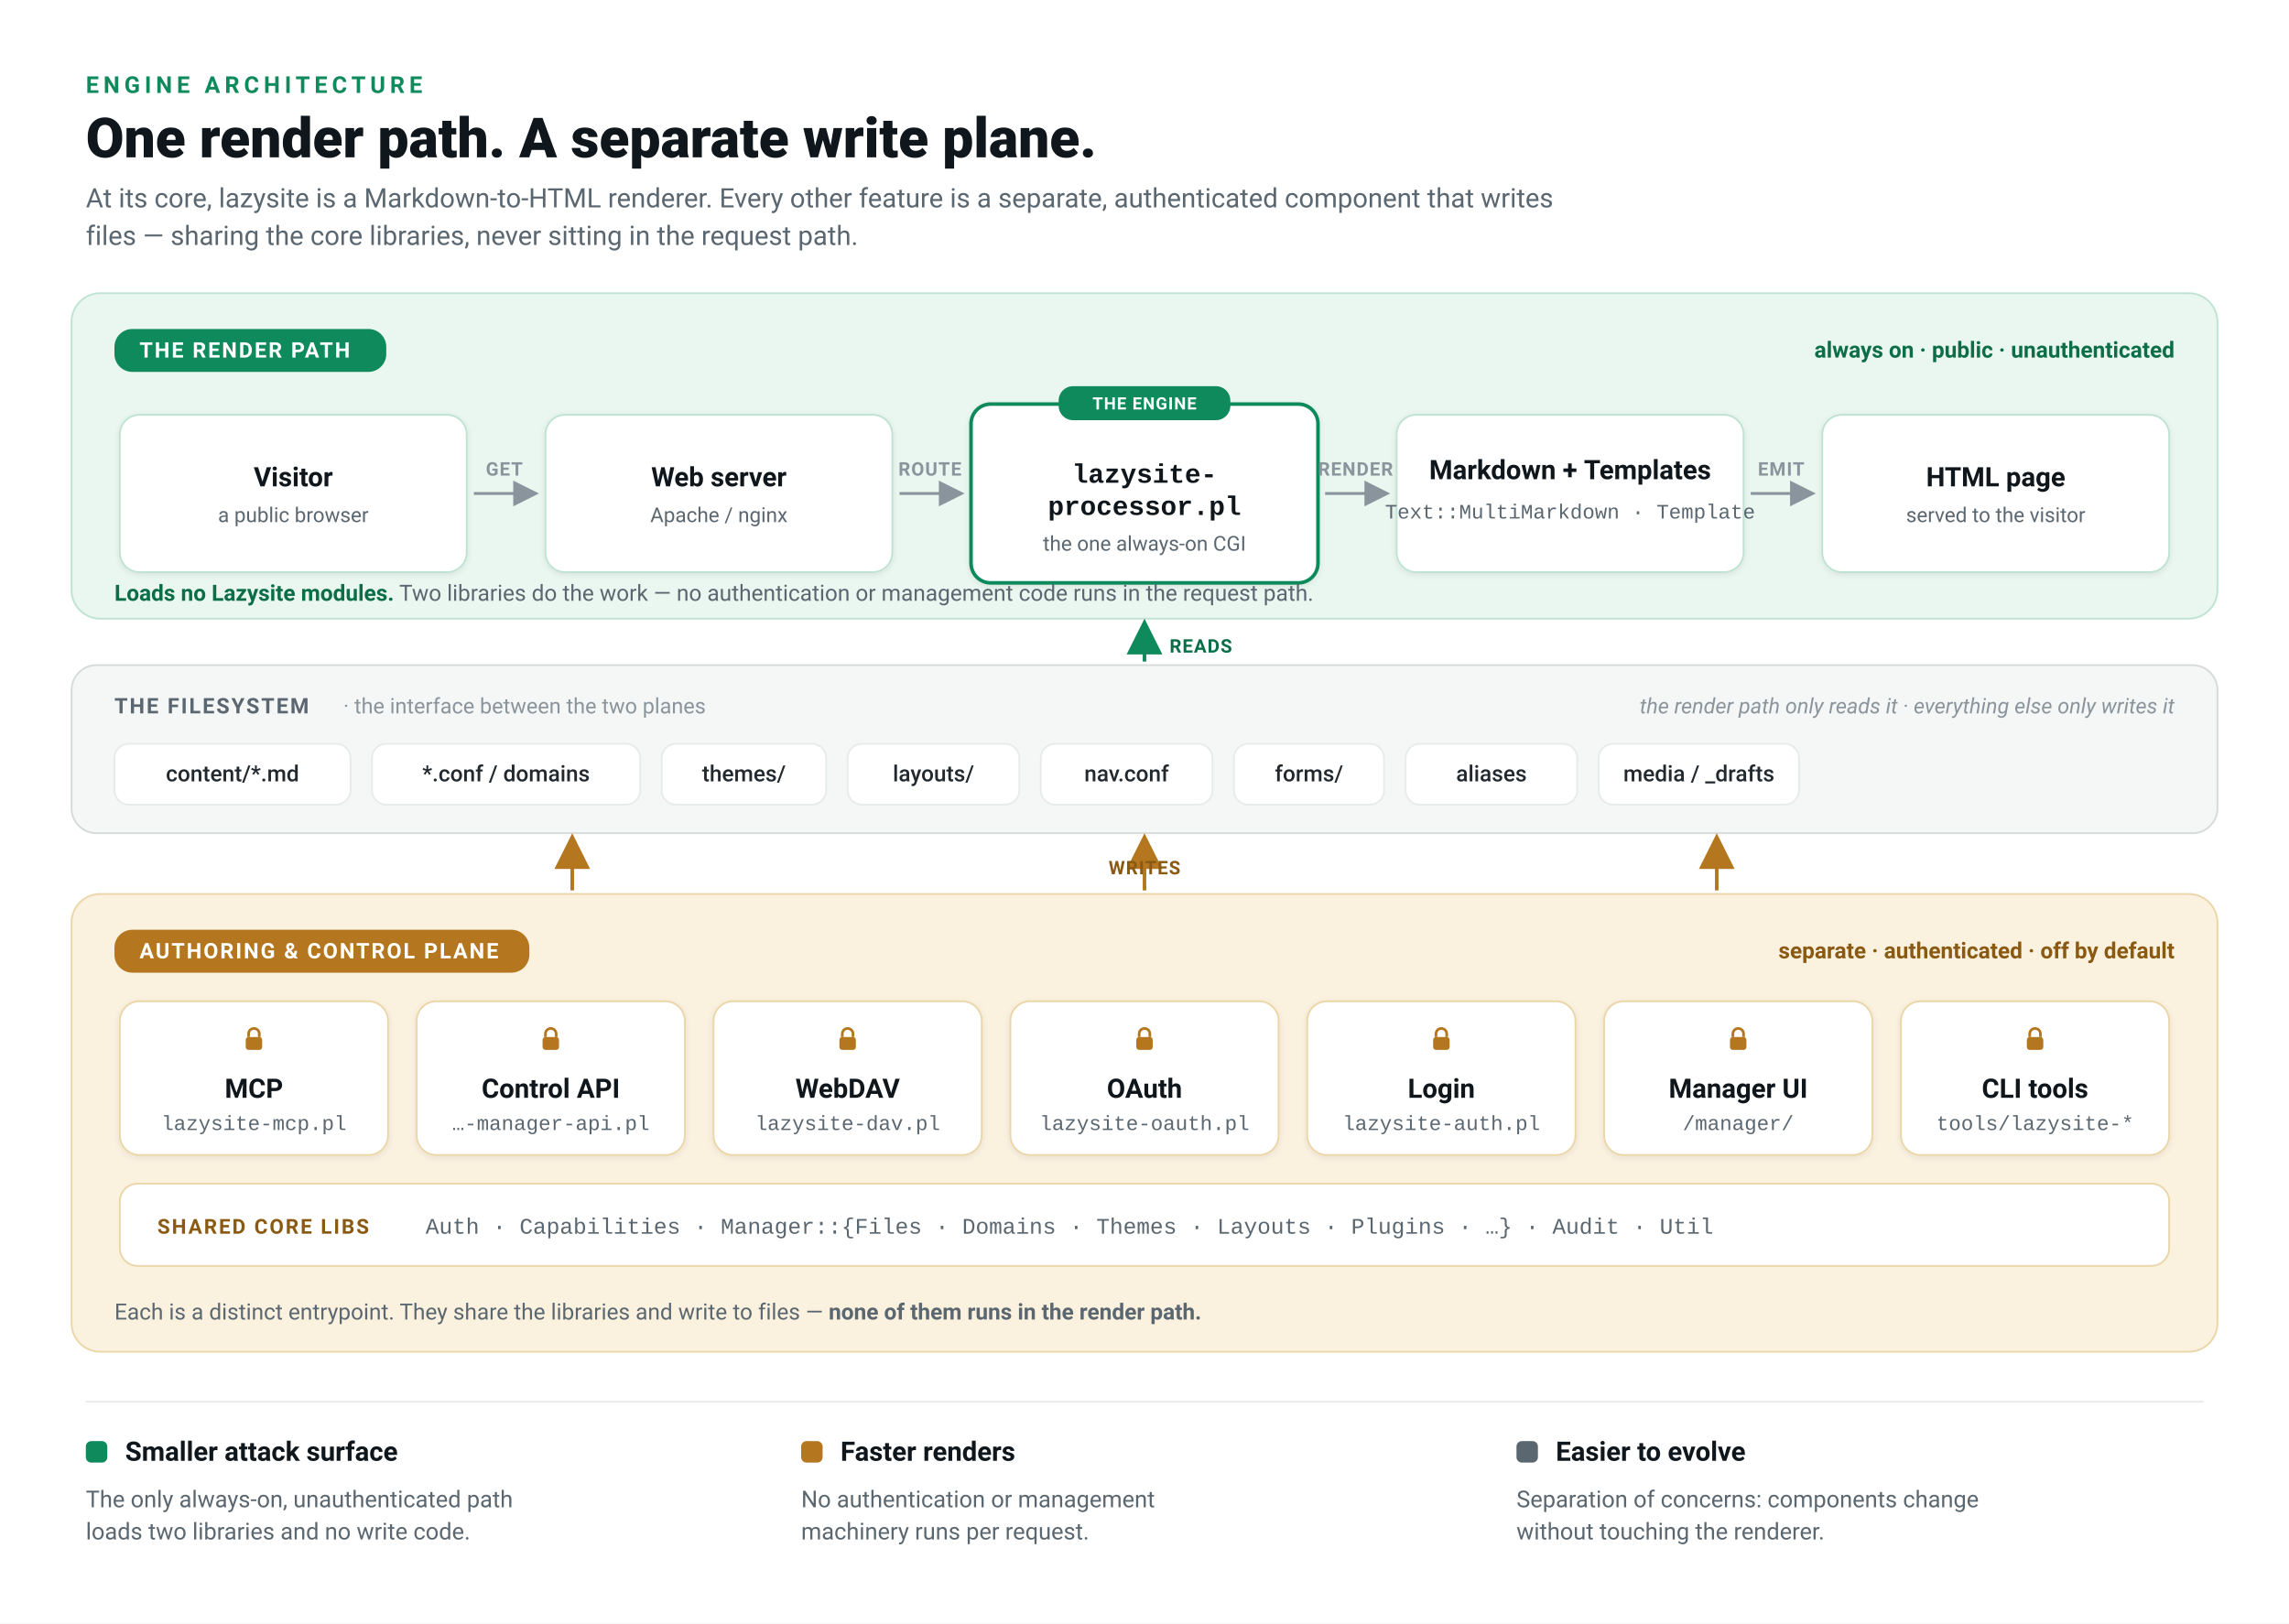
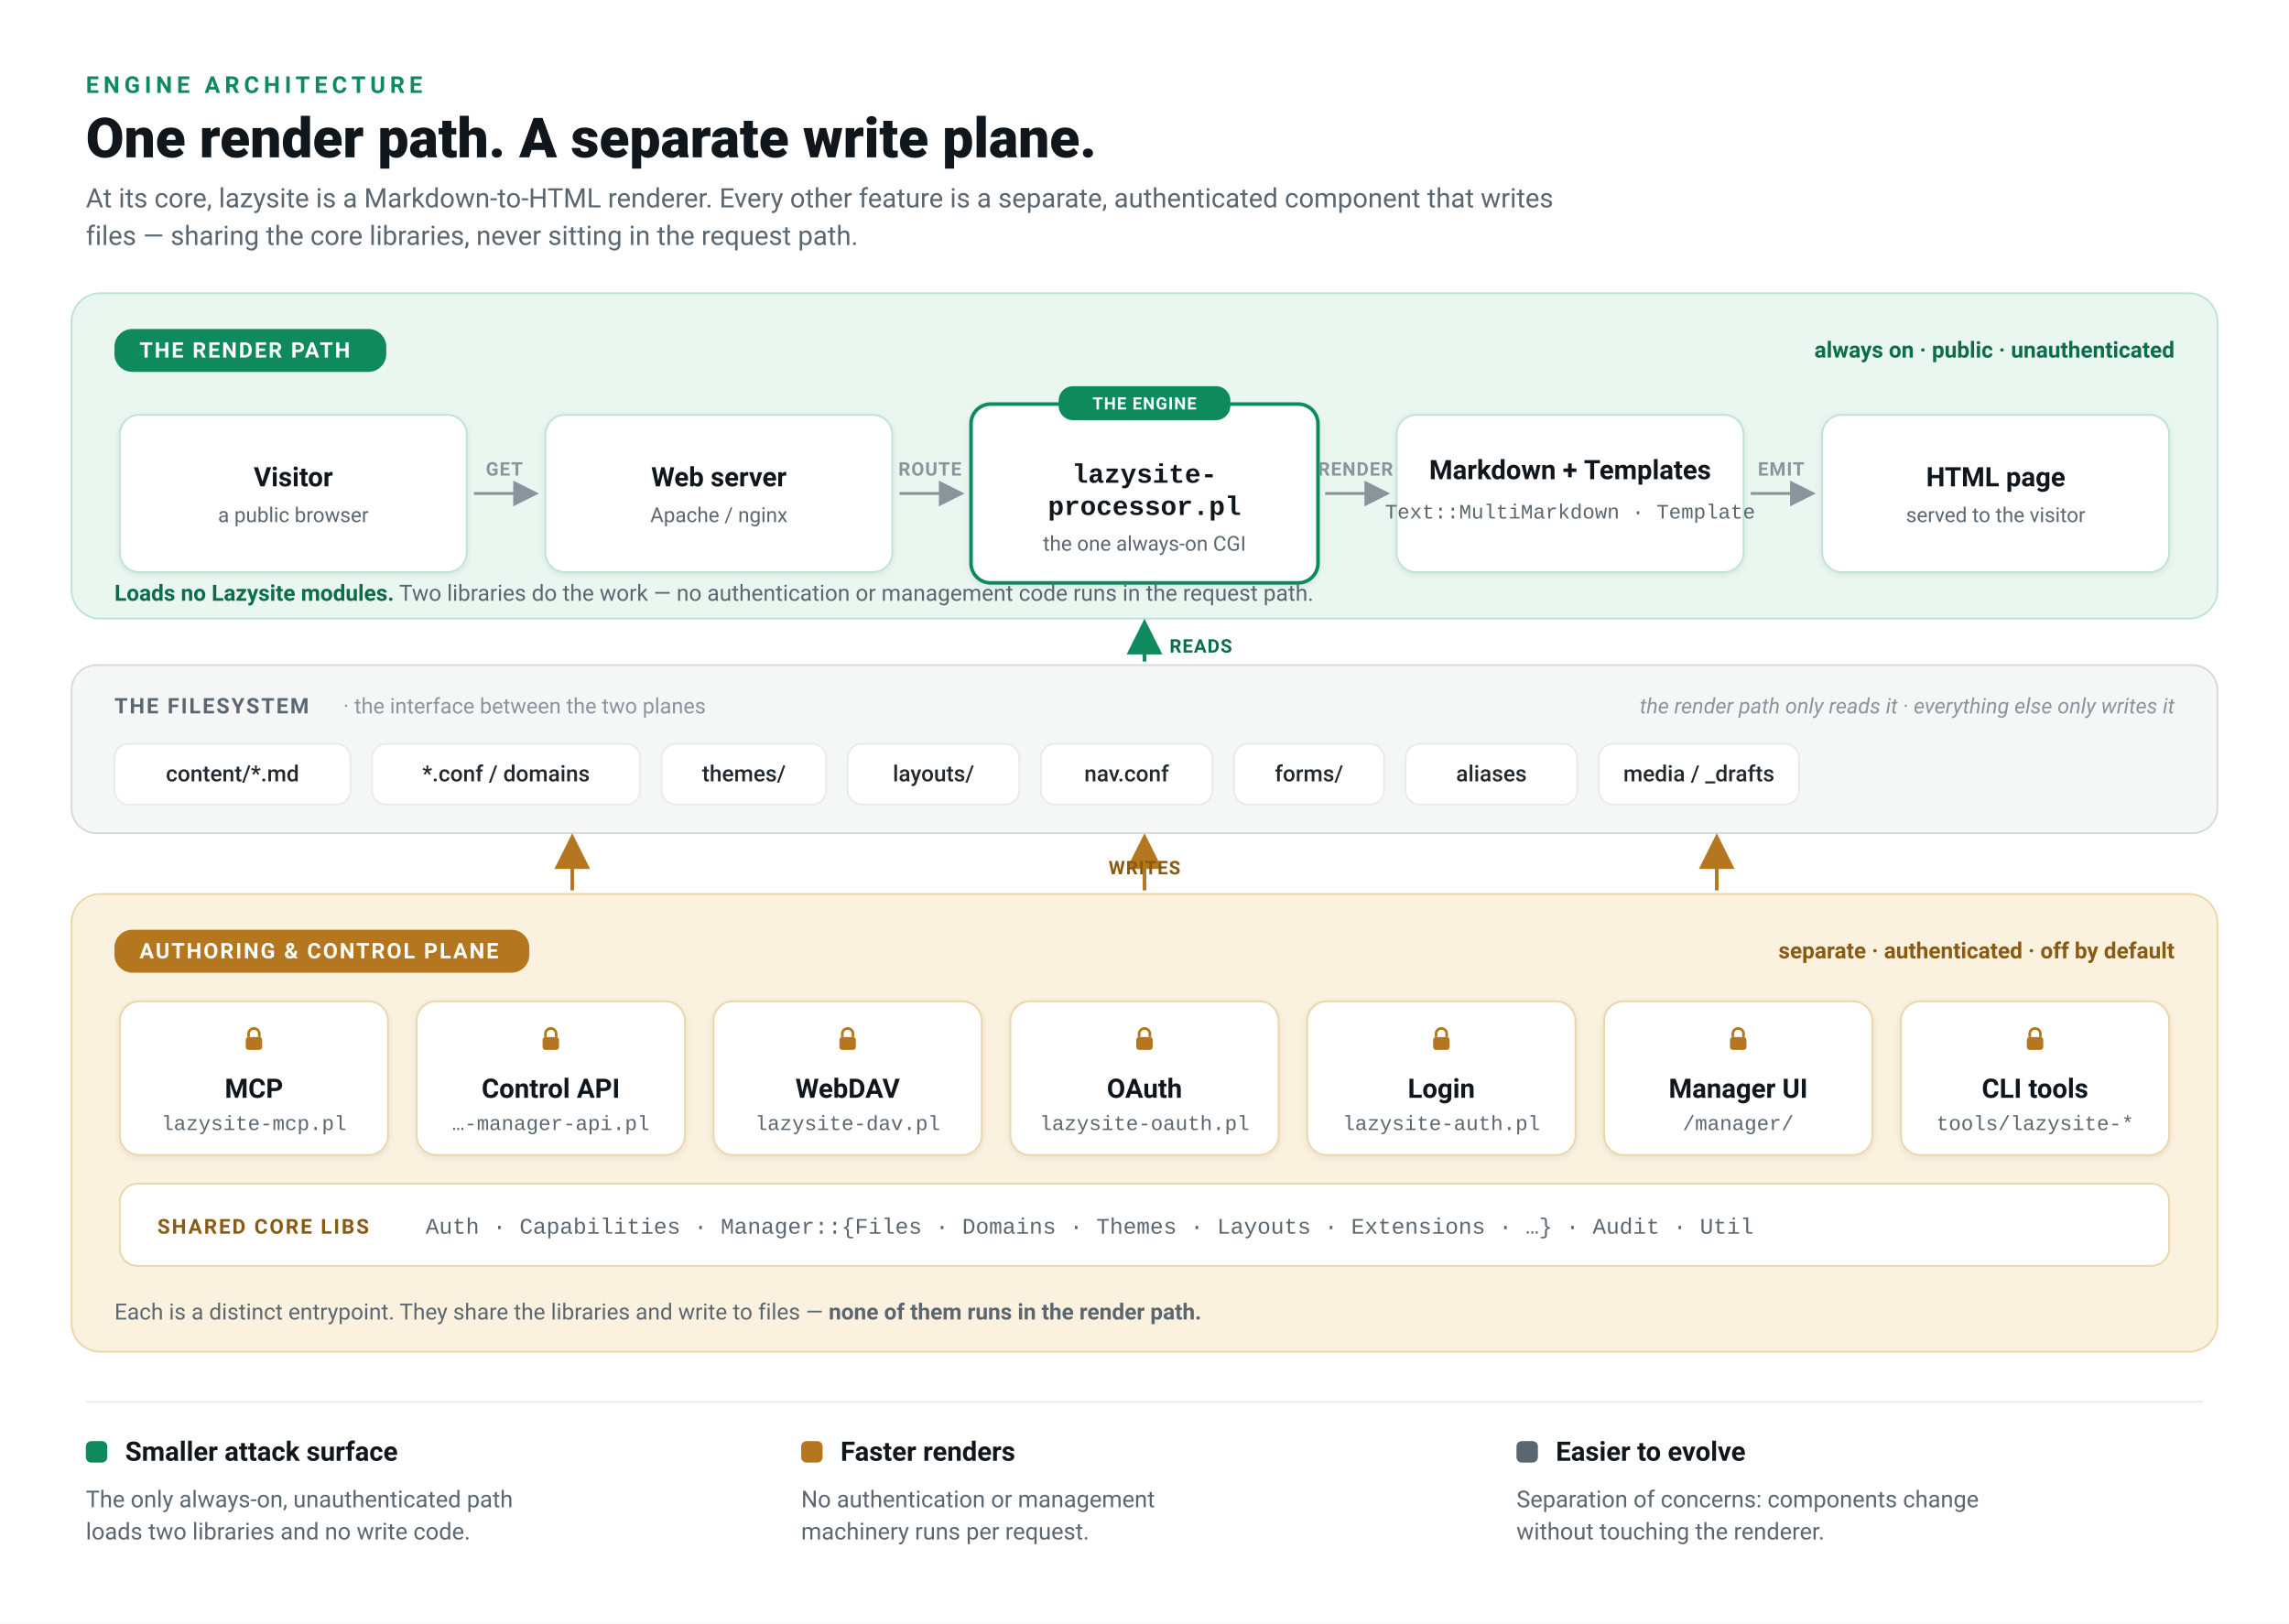
<svg xmlns="http://www.w3.org/2000/svg" viewBox="0 0 1280 908" width="1280" height="908" role="img" aria-labelledby="ttl desc">
  <defs>
    <style>
      text { font-family: -apple-system, system-ui, 'Segoe UI', Roboto, 'Helvetica Neue', Arial, sans-serif; }
      .mono { font-family: ui-monospace, 'SF Mono', Menlo, Consolas, 'Liberation Mono', monospace; }
      .ey   { font-weight: 700; font-size: 13px; fill: #0F8A5C; letter-spacing: 2.5px; }
      .h1   { font-weight: 800; font-size: 31px; fill: #10171C; }
      .sub  { font-weight: 400; font-size: 15px; fill: #5B6770; }
      .pill { font-weight: 700; font-size: 12px; letter-spacing: 1px; fill: #FFFFFF; }
      .rlab { font-weight: 600; font-size: 12.5px; }
      .ct   { font-weight: 600; font-size: 15px; fill: #10171C; }
      .cs   { font-weight: 400; font-size: 11.5px; fill: #5B6770; }
      .foot { font-weight: 400; font-size: 12.5px; fill: #5B6770; }
      .fchip{ font-weight: 500; font-size: 12.5px; fill: #21282E; }
      .cap  { font-style: italic; font-weight: 400; font-size: 12px; fill: #8A949C; }
      .al   { font-weight: 700; font-size: 10.5px; letter-spacing: .5px; }
      .payh { font-weight: 700; font-size: 15px; fill: #10171C; }
      .payb { font-weight: 400; font-size: 13px; fill: #5B6770; }
      .tag  { font-weight: 700; font-size: 9.5px; letter-spacing: .5px; }
    </style>
    <filter id="soft" x="-20%" y="-20%" width="140%" height="140%">
      <feDropShadow dx="0" dy="1" stdDeviation="1.6" flood-color="#10171C" flood-opacity="0.08" />
    </filter>
    <marker id="arrFlow" markerWidth="9" markerHeight="9" refX="7.5" refY="4.5" orient="auto">
      <path d="M0 0 L9 4.5 L0 9 Z" fill="#8A949C" />
    </marker>
    <marker id="arrRead" markerWidth="10" markerHeight="10" refX="8" refY="5" orient="auto">
      <path d="M0 0 L10 5 L0 10 Z" fill="#0F8A5C" />
    </marker>
    <marker id="arrWrite" markerWidth="10" markerHeight="10" refX="8" refY="5" orient="auto">
      <path d="M0 0 L10 5 L0 10 Z" fill="#B4771F" />
    </marker>
    <symbol id="lock" viewBox="0 0 12 14">
      <path d="M3 6 V4.2 a3 3 0 0 1 6 0 V6" fill="none" stroke="#B4771F" stroke-width="1.5" />
      <rect x="1.4" y="6" width="9.2" height="7.2" rx="1.6" fill="#B4771F" />
    </symbol>
  </defs>
  <rect width="1280" height="908" fill="#FFFFFF" />
  <text class="ey" x="48" y="52">ENGINE ARCHITECTURE</text>
  <text class="h1" x="48" y="88">One render path. A separate write plane.</text>
  <text class="sub" x="48" y="116">At its core, lazysite is a Markdown-to-HTML renderer. Every other feature is a separate, authenticated component that writes</text>
  <text class="sub" x="48" y="137">files — sharing the core libraries, never sitting in the request path.</text>
  <rect x="40" y="164" width="1200" height="182" rx="16" fill="#EAF6F0" stroke="#BFE3D2" />
  <rect x="64" y="184" rx="10" width="152" height="24" fill="#0F8A5C" />
  <text class="pill" x="78" y="200">THE RENDER PATH</text>
  <text class="rlab" x="1216" y="200" text-anchor="end" fill="#0B6E48">always on · public · unauthenticated</text>
  <g filter="url(#soft)">
    <rect x="67" y="232" width="194" height="88" rx="11" fill="#FFFFFF" stroke="#BFE3D2" />
  </g>
  <text class="ct" x="164" y="272" text-anchor="middle">Visitor</text>
  <text class="cs" x="164" y="292" text-anchor="middle">a public browser</text>
  <g filter="url(#soft)">
    <rect x="305" y="232" width="194" height="88" rx="11" fill="#FFFFFF" stroke="#BFE3D2" />
  </g>
  <text class="ct" x="402" y="272" text-anchor="middle">Web server</text>
  <text class="cs" x="402" y="292" text-anchor="middle">Apache / nginx</text>
  <g filter="url(#soft)">
    <rect x="543" y="226" width="194" height="100" rx="11" fill="#FFFFFF" stroke="#0F8A5C" stroke-width="2" />
  </g>
  <rect x="592" y="216" rx="8" width="96" height="19" fill="#0F8A5C" />
  <text class="tag" x="640" y="229" text-anchor="middle" fill="#FFFFFF">THE ENGINE</text>
  <text class="ct mono" x="640" y="270" text-anchor="middle" font-size="13.5px">lazysite-</text>
  <text class="ct mono" x="640" y="288" text-anchor="middle" font-size="13.5px">processor.pl</text>
  <text class="cs" x="640" y="308" text-anchor="middle">the one always-on CGI</text>
  <g filter="url(#soft)">
    <rect x="781" y="232" width="194" height="88" rx="11" fill="#FFFFFF" stroke="#BFE3D2" />
  </g>
  <text class="ct" x="878" y="268" text-anchor="middle">Markdown + Templates</text>
  <text class="cs mono" x="878" y="290" text-anchor="middle">Text::MultiMarkdown · Template</text>
  <g filter="url(#soft)">
    <rect x="1019" y="232" width="194" height="88" rx="11" fill="#FFFFFF" stroke="#BFE3D2" />
  </g>
  <text class="ct" x="1116" y="272" text-anchor="middle">HTML page</text>
  <text class="cs" x="1116" y="292" text-anchor="middle">served to the visitor</text>
  <line x1="265" y1="276" x2="299" y2="276" stroke="#8A949C" stroke-width="1.6" marker-end="url(#arrFlow)" />
  <text class="al" x="282" y="266" text-anchor="middle" fill="#8A949C">GET</text>
  <line x1="503" y1="276" x2="537" y2="276" stroke="#8A949C" stroke-width="1.6" marker-end="url(#arrFlow)" />
  <text class="al" x="520" y="266" text-anchor="middle" fill="#8A949C">ROUTE</text>
  <line x1="741" y1="276" x2="775" y2="276" stroke="#8A949C" stroke-width="1.6" marker-end="url(#arrFlow)" />
  <text class="al" x="758" y="266" text-anchor="middle" fill="#8A949C">RENDER</text>
  <line x1="979" y1="276" x2="1013" y2="276" stroke="#8A949C" stroke-width="1.6" marker-end="url(#arrFlow)" />
  <text class="al" x="996" y="266" text-anchor="middle" fill="#8A949C">EMIT</text>
  <text class="foot" x="64" y="336">
    <tspan font-weight="700" fill="#0B6E48">Loads no Lazysite modules.</tspan> Two libraries do the work — no authentication or management code runs in the request path.</text>
  <line x1="640" y1="370" x2="640" y2="350" stroke="#0F8A5C" stroke-width="2" marker-end="url(#arrRead)" />
  <text class="al" x="654" y="365" fill="#0B6E48">READS</text>
  <rect x="40" y="372" width="1200" height="94" rx="14" fill="#F5F7F6" stroke="#D5DBD8" />
  <text x="64" y="399" font-weight="700" font-size="12px" letter-spacing="1px" fill="#5B6770">THE FILESYSTEM</text>
  <text x="192" y="399" font-size="12px" fill="#8A949C">· the interface between the two planes</text>
  <text class="cap" x="1216" y="399" text-anchor="end">the render path only reads it · everything else only writes it</text>
  <g class="mono">
    <rect x="64" y="416" width="132" height="34" rx="8" fill="#FFFFFF" stroke="#E7EBE9" />
    <text class="fchip" x="130" y="437" text-anchor="middle">content/*.md</text>
    <rect x="208" y="416" width="150" height="34" rx="8" fill="#FFFFFF" stroke="#E7EBE9" />
    <text class="fchip" x="283" y="437" text-anchor="middle">*.conf / domains</text>
    <rect x="370" y="416" width="92" height="34" rx="8" fill="#FFFFFF" stroke="#E7EBE9" />
    <text class="fchip" x="416" y="437" text-anchor="middle">themes/</text>
    <rect x="474" y="416" width="96" height="34" rx="8" fill="#FFFFFF" stroke="#E7EBE9" />
    <text class="fchip" x="522" y="437" text-anchor="middle">layouts/</text>
    <rect x="582" y="416" width="96" height="34" rx="8" fill="#FFFFFF" stroke="#E7EBE9" />
    <text class="fchip" x="630" y="437" text-anchor="middle">nav.conf</text>
    <rect x="690" y="416" width="84" height="34" rx="8" fill="#FFFFFF" stroke="#E7EBE9" />
    <text class="fchip" x="732" y="437" text-anchor="middle">forms/</text>
    <rect x="786" y="416" width="96" height="34" rx="8" fill="#FFFFFF" stroke="#E7EBE9" />
    <text class="fchip" x="834" y="437" text-anchor="middle">aliases</text>
    <rect x="894" y="416" width="112" height="34" rx="8" fill="#FFFFFF" stroke="#E7EBE9" />
    <text class="fchip" x="950" y="437" text-anchor="middle">media / _drafts</text>
  </g>
  <line x1="320" y1="498" x2="320" y2="470" stroke="#B4771F" stroke-width="2" marker-end="url(#arrWrite)" />
  <line x1="640" y1="498" x2="640" y2="470" stroke="#B4771F" stroke-width="2" marker-end="url(#arrWrite)" />
  <line x1="960" y1="498" x2="960" y2="470" stroke="#B4771F" stroke-width="2" marker-end="url(#arrWrite)" />
  <text class="al" x="640" y="489" text-anchor="middle" fill="#8A5A12">WRITES</text>
  <rect x="40" y="500" width="1200" height="256" rx="16" fill="#FBF1DF" stroke="#EAD6A8" />
  <rect x="64" y="520" rx="10" width="232" height="24" fill="#B4771F" />
  <text class="pill" x="78" y="536">AUTHORING &amp; CONTROL PLANE</text>
  <text class="rlab" x="1216" y="536" text-anchor="end" fill="#8A5A12">separate · authenticated · off by default</text>
  <g>
    <g filter="url(#soft)">
      <rect x="67" y="560" width="150" height="86" rx="11" fill="#FFFFFF" stroke="#EAD6A8" />
    </g>
    <use href="#lock" x="136" y="574" width="12" height="14" />
    <text class="ct" x="142" y="614" text-anchor="middle">MCP</text>
    <text class="cs mono" x="142" y="632" text-anchor="middle" font-size="10.5px">lazysite-mcp.pl</text>
    <g filter="url(#soft)">
      <rect x="233" y="560" width="150" height="86" rx="11" fill="#FFFFFF" stroke="#EAD6A8" />
    </g>
    <use href="#lock" x="302" y="574" width="12" height="14" />
    <text class="ct" x="308" y="614" text-anchor="middle">Control API</text>
    <text class="cs mono" x="308" y="632" text-anchor="middle" font-size="10px">…-manager-api.pl</text>
    <g filter="url(#soft)">
      <rect x="399" y="560" width="150" height="86" rx="11" fill="#FFFFFF" stroke="#EAD6A8" />
    </g>
    <use href="#lock" x="468" y="574" width="12" height="14" />
    <text class="ct" x="474" y="614" text-anchor="middle">WebDAV</text>
    <text class="cs mono" x="474" y="632" text-anchor="middle" font-size="10.5px">lazysite-dav.pl</text>
    <g filter="url(#soft)">
      <rect x="565" y="560" width="150" height="86" rx="11" fill="#FFFFFF" stroke="#EAD6A8" />
    </g>
    <use href="#lock" x="634" y="574" width="12" height="14" />
    <text class="ct" x="640" y="614" text-anchor="middle">OAuth</text>
    <text class="cs mono" x="640" y="632" text-anchor="middle" font-size="10.5px">lazysite-oauth.pl</text>
    <g filter="url(#soft)">
      <rect x="731" y="560" width="150" height="86" rx="11" fill="#FFFFFF" stroke="#EAD6A8" />
    </g>
    <use href="#lock" x="800" y="574" width="12" height="14" />
    <text class="ct" x="806" y="614" text-anchor="middle">Login</text>
    <text class="cs mono" x="806" y="632" text-anchor="middle" font-size="10.5px">lazysite-auth.pl</text>
    <g filter="url(#soft)">
      <rect x="897" y="560" width="150" height="86" rx="11" fill="#FFFFFF" stroke="#EAD6A8" />
    </g>
    <use href="#lock" x="966" y="574" width="12" height="14" />
    <text class="ct" x="972" y="614" text-anchor="middle">Manager UI</text>
    <text class="cs mono" x="972" y="632" text-anchor="middle" font-size="11px">/manager/</text>
    <g filter="url(#soft)">
      <rect x="1063" y="560" width="150" height="86" rx="11" fill="#FFFFFF" stroke="#EAD6A8" />
    </g>
    <use href="#lock" x="1132" y="574" width="12" height="14" />
    <text class="ct" x="1138" y="614" text-anchor="middle">CLI tools</text>
    <text class="cs mono" x="1138" y="632" text-anchor="middle" font-size="10.5px">tools/lazysite-*</text>
  </g>
  <rect x="67" y="662" width="1146" height="46" rx="10" fill="#FFFFFF" stroke="#EAD6A8" />
  <text x="88" y="690" font-weight="700" font-size="11.5px" letter-spacing="1px" fill="#8A5A12">SHARED CORE LIBS</text>
-   <text class="mono" x="238" y="690" font-size="12.5px" fill="#5B6770">Auth · Capabilities · Manager::{Files · Domains · Themes · Layouts · Plugins · …} · Audit · Util</text>
+   <text class="mono" x="238" y="690" font-size="12.5px" fill="#5B6770">Auth · Capabilities · Manager::{Files · Domains · Themes · Layouts · Extensions · …} · Audit · Util</text>
  <text class="foot" x="64" y="738" fill="#8A5A12">Each is a distinct entrypoint. They share the libraries and write to files — <tspan font-weight="700">none of them runs in the render path.</tspan>
  </text>
  <line x1="48" y1="784" x2="1232" y2="784" stroke="#E7EBE9" stroke-width="1" />
  <rect x="48" y="806" width="12" height="12" rx="3" fill="#0F8A5C" />
  <text class="payh" x="70" y="817">Smaller attack surface</text>
  <text class="payb" x="48" y="843">The only always-on, unauthenticated path</text>
  <text class="payb" x="48" y="861">loads two libraries and no write code.</text>
  <rect x="448" y="806" width="12" height="12" rx="3" fill="#B4771F" />
  <text class="payh" x="470" y="817">Faster renders</text>
  <text class="payb" x="448" y="843">No authentication or management</text>
  <text class="payb" x="448" y="861">machinery runs per request.</text>
  <rect x="848" y="806" width="12" height="12" rx="3" fill="#5B6770" />
  <text class="payh" x="870" y="817">Easier to evolve</text>
  <text class="payb" x="848" y="843">Separation of concerns: components change</text>
  <text class="payb" x="848" y="861">without touching the renderer.</text>
</svg>
